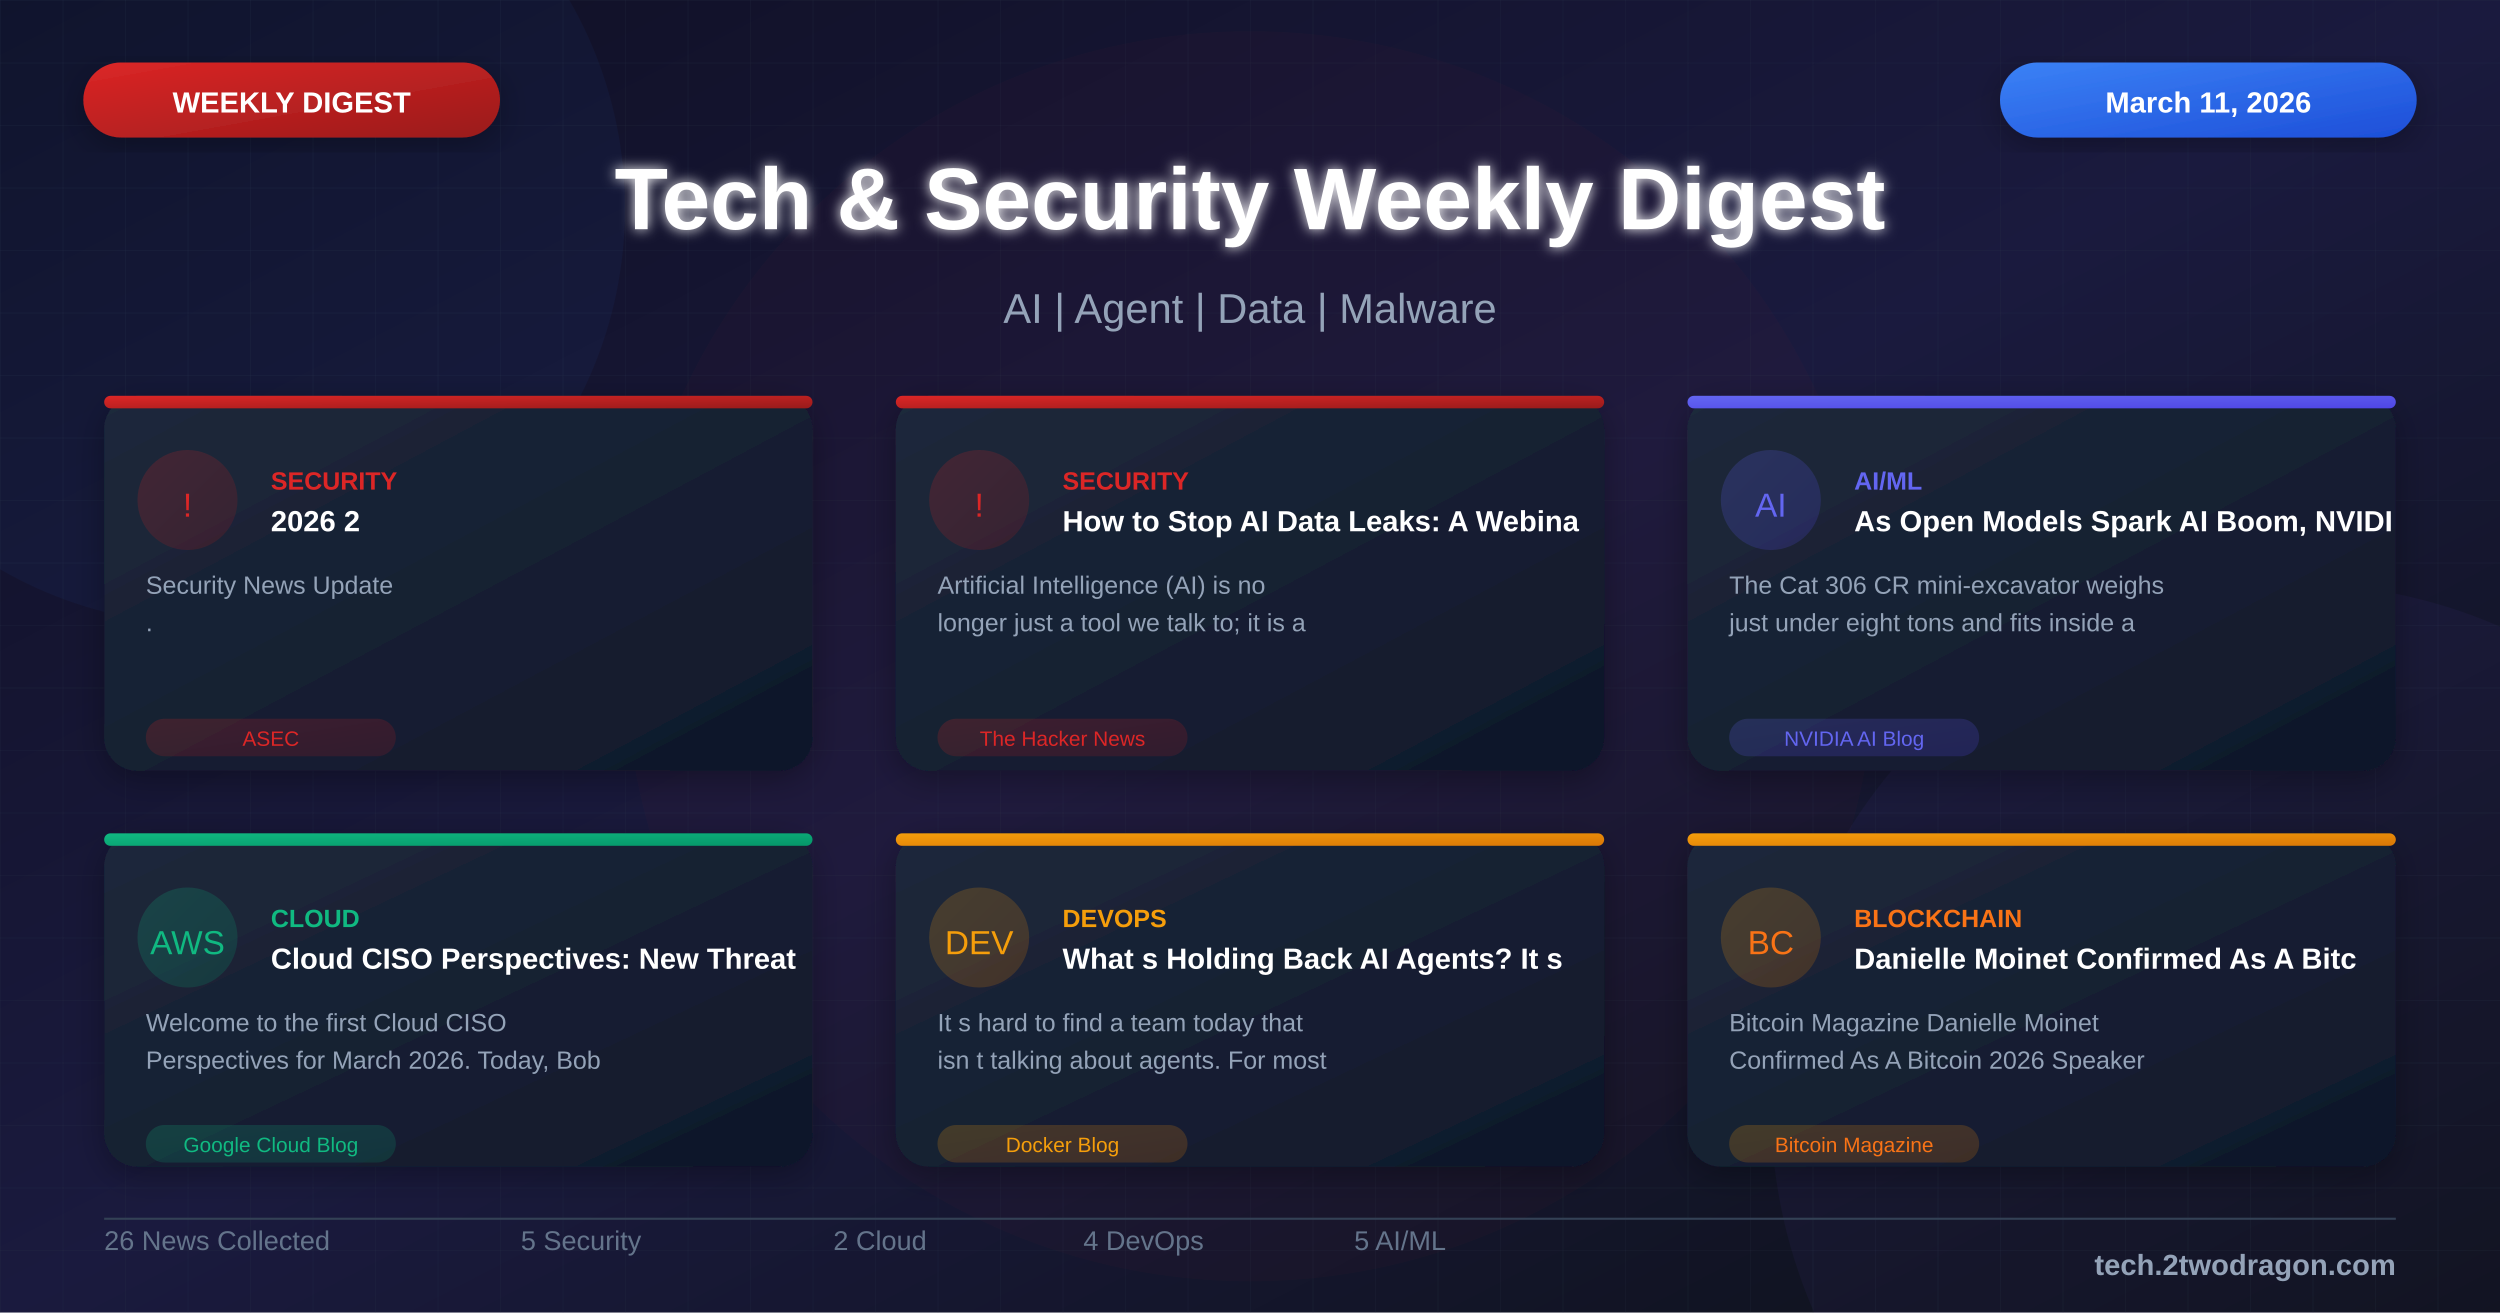
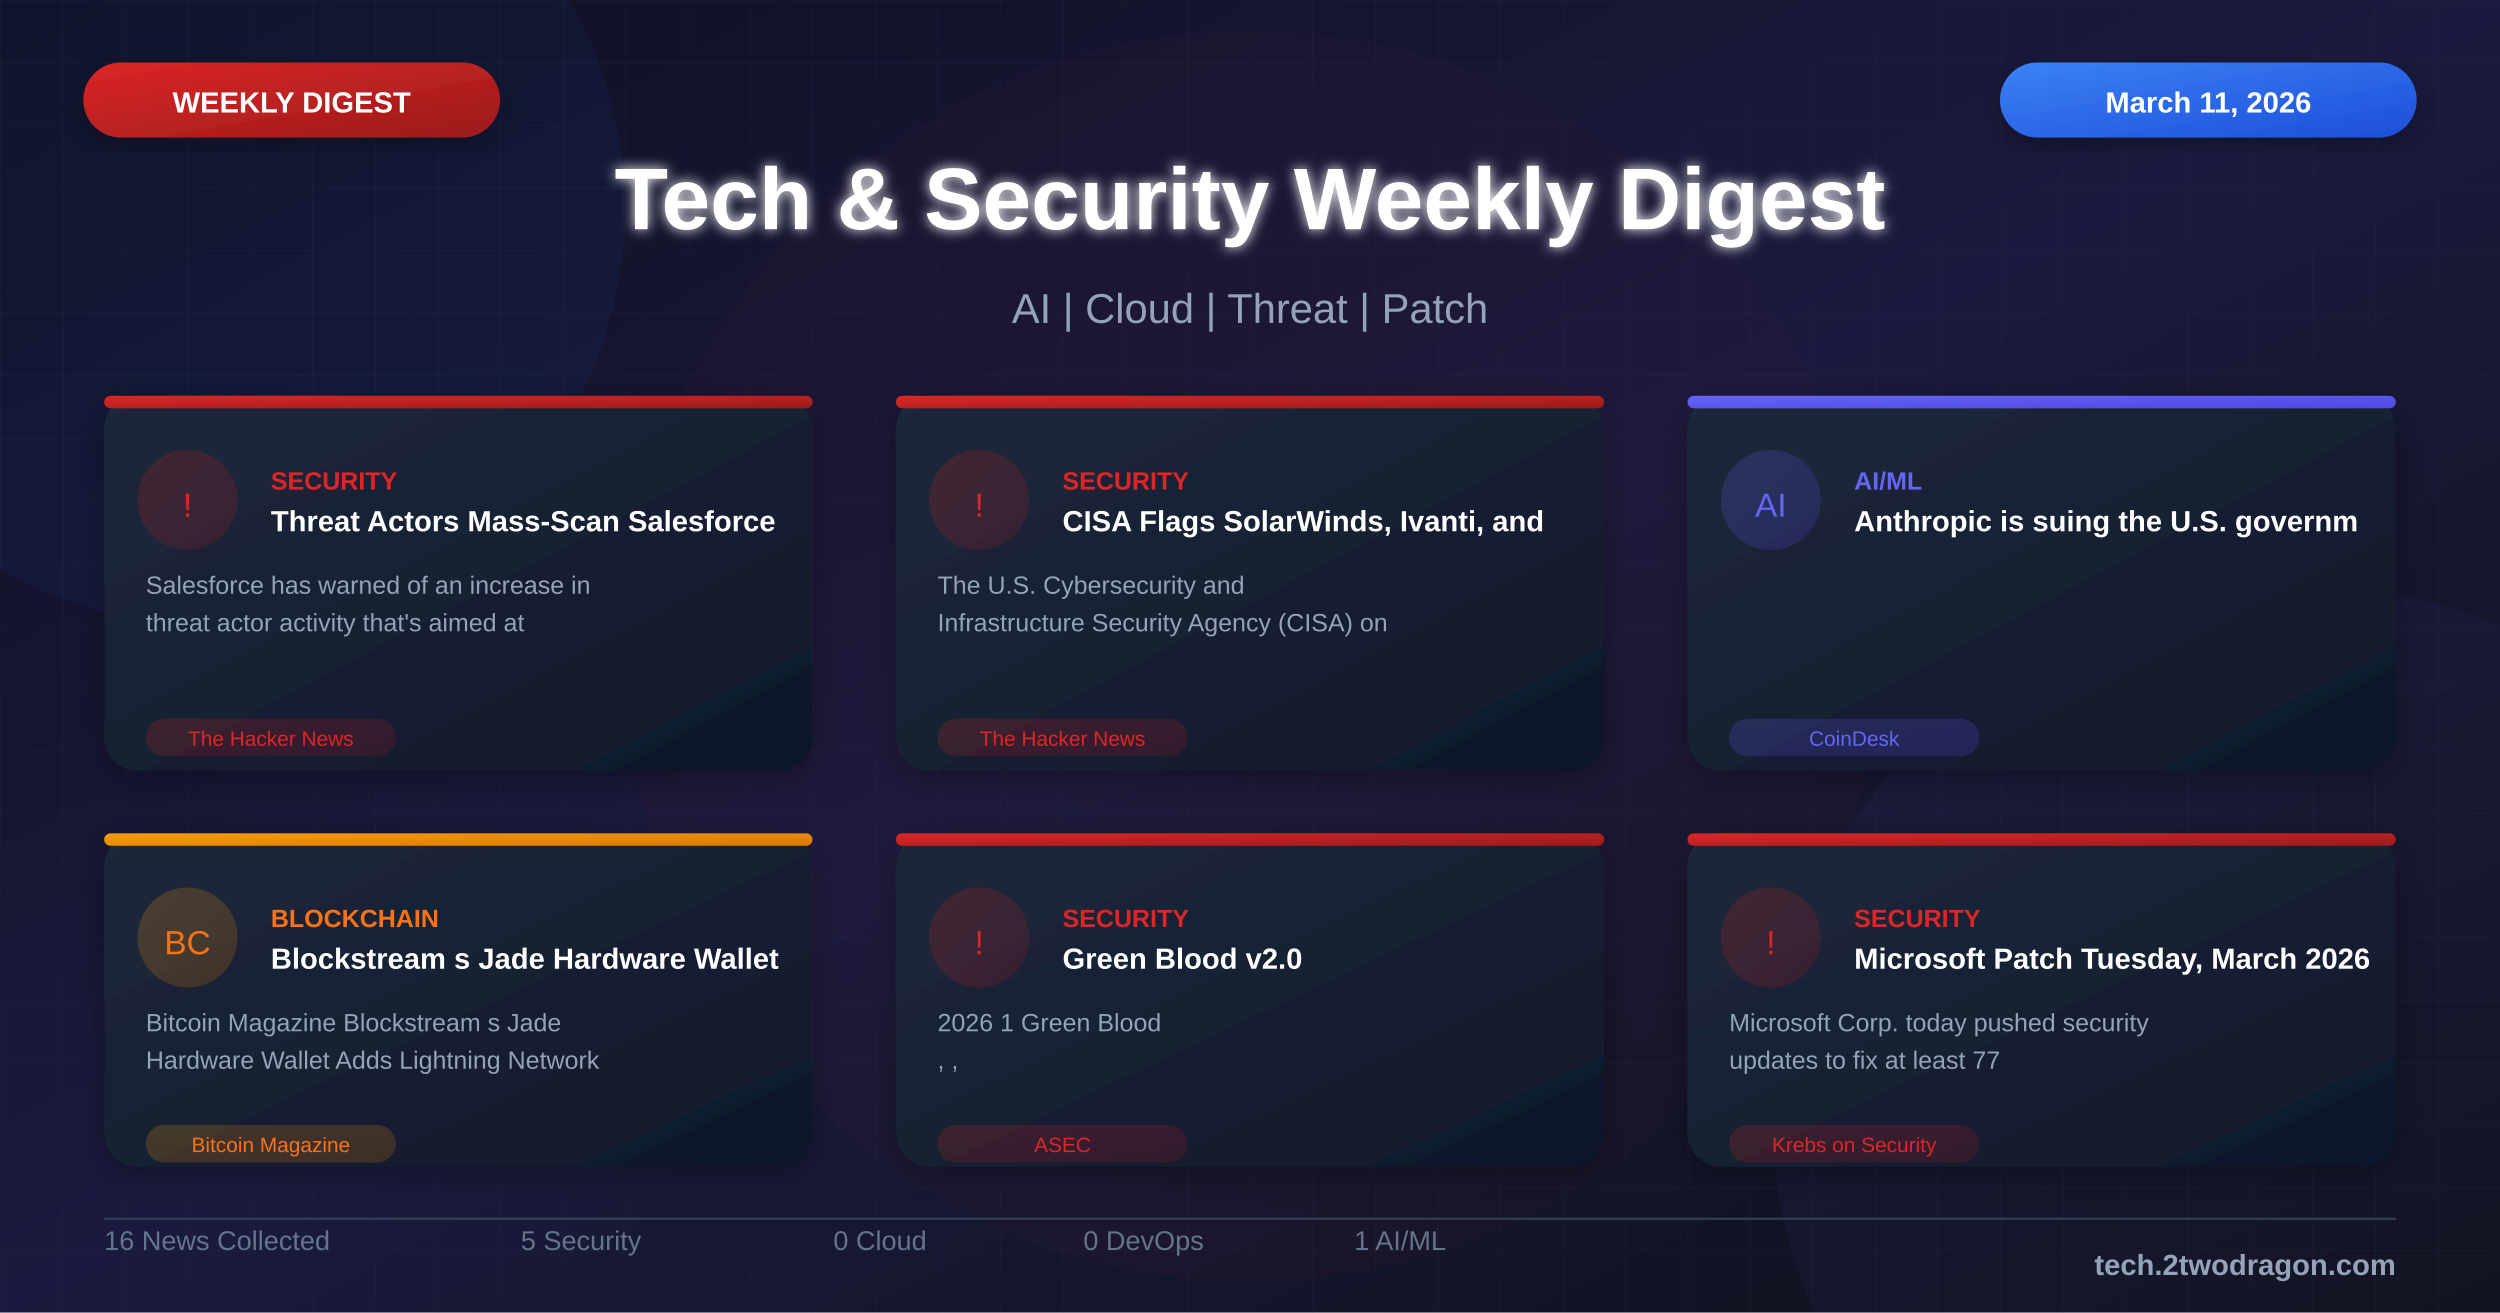
<svg xmlns="http://www.w3.org/2000/svg" viewBox="0 0 1200 630">
  <defs>
    <linearGradient id="bgGradient" x1="0%" y1="0%" x2="100%" y2="100%">
      <stop offset="0%" style="stop-color:#0f0f23" />
      <stop offset="50%" style="stop-color:#1a1a3e" />
      <stop offset="100%" style="stop-color:#0d1117" />
    </linearGradient>
    <linearGradient id="cardGradient" x1="0%" y1="0%" x2="100%" y2="100%">
      <stop offset="0%" style="stop-color:#1e293b" />
      <stop offset="100%" style="stop-color:#0f172a" />
    </linearGradient>
    <linearGradient id="redGradient" x1="0%" y1="0%" x2="100%" y2="100%">
      <stop offset="0%" style="stop-color:#dc2626" />
      <stop offset="100%" style="stop-color:#991b1b" />
    </linearGradient>
    <linearGradient id="blueGradient" x1="0%" y1="0%" x2="100%" y2="100%">
      <stop offset="0%" style="stop-color:#3b82f6" />
      <stop offset="100%" style="stop-color:#1d4ed8" />
    </linearGradient>
    <linearGradient id="purpleGradient" x1="0%" y1="0%" x2="100%" y2="100%">
      <stop offset="0%" style="stop-color:#8b5cf6" />
      <stop offset="100%" style="stop-color:#6d28d9" />
    </linearGradient>
    <linearGradient id="greenGradient" x1="0%" y1="0%" x2="100%" y2="100%">
      <stop offset="0%" style="stop-color:#10b981" />
      <stop offset="100%" style="stop-color:#059669" />
    </linearGradient>
    <linearGradient id="orangeGradient" x1="0%" y1="0%" x2="100%" y2="100%">
      <stop offset="0%" style="stop-color:#f59e0b" />
      <stop offset="100%" style="stop-color:#d97706" />
    </linearGradient>
    <linearGradient id="indigoGradient" x1="0%" y1="0%" x2="100%" y2="100%">
      <stop offset="0%" style="stop-color:#6366f1" />
      <stop offset="100%" style="stop-color:#4f46e5" />
    </linearGradient>
    <filter id="glow" x="-50%" y="-50%" width="200%" height="200%">
      <feGaussianBlur stdDeviation="3" result="blur" />
      <feMerge>
        <feMergeNode in="blur" />
        <feMergeNode in="SourceGraphic" />
      </feMerge>
    </filter>
    <filter id="shadow" x="-20%" y="-20%" width="140%" height="140%">
      <feDropShadow dx="0" dy="4" stdDeviation="8" flood-color="#000" flood-opacity="0.3" />
    </filter>
    <pattern id="grid" width="30" height="30" patternUnits="userSpaceOnUse">
      <path d="M 30 0 L 0 0 0 30" fill="none" stroke="#334155" stroke-width="0.3" opacity="0.4" />
    </pattern>
    <pattern id="dots" width="20" height="20" patternUnits="userSpaceOnUse">
      <circle cx="2" cy="2" r="0.8" fill="#475569" opacity="0.3" />
    </pattern>
  </defs>
  <rect width="1200" height="630" fill="url(#bgGradient)" />
  <pattern id="grid" width="40" height="40" patternUnits="userSpaceOnUse">
    <path d="M 40 0 L 0 0 0 40" fill="none" stroke="#ffffff" stroke-opacity="0.03" stroke-width="1" />
  </pattern>
  <rect width="1200" height="630" fill="url(#grid)" />
  <circle cx="100" cy="100" r="200" fill="#3b82f6" fill-opacity="0.05" />
  <circle cx="1100" cy="530" r="250" fill="#8b5cf6" fill-opacity="0.05" />
  <circle cx="600" cy="315" r="300" fill="#dc2626" fill-opacity="0.03" />
  <rect x="40" y="30" width="200" height="36" rx="18" fill="url(#redGradient)" filter="url(#shadow)" />
  <text x="140" y="54" font-family="Arial, sans-serif" font-size="14" font-weight="bold" fill="white" text-anchor="middle">WEEKLY DIGEST</text>
  <rect x="960" y="30" width="200" height="36" rx="18" fill="url(#blueGradient)" filter="url(#shadow)" />
  <text x="1060" y="54" font-family="Arial, sans-serif" font-size="14" font-weight="bold" fill="white" text-anchor="middle">March 11, 2026</text>
  <text x="600" y="110" font-family="Arial, sans-serif" font-size="42" font-weight="bold" fill="white" text-anchor="middle" filter="url(#glow)">Tech &amp; Security Weekly Digest</text>
-   <text x="600" y="155" font-family="Arial, sans-serif" font-size="20" fill="#94a3b8" text-anchor="middle">AI | Agent | Data | Malware</text>
+   <text x="600" y="155" font-family="Arial, sans-serif" font-size="20" fill="#94a3b8" text-anchor="middle">AI | Cloud | Threat | Patch</text>
  <g transform="translate(50, 190)">
    <rect width="340" height="180" rx="16" fill="url(#cardGradient)" filter="url(#shadow)" />
    <rect x="0" y="0" width="340" height="6" rx="3" fill="url(#redGradient)" />
    <circle cx="40" cy="50" r="24" fill="url(#redGradient)" fill-opacity="0.2" />
    <text x="40" y="58" font-family="Arial, sans-serif" font-size="16" fill="#dc2626" text-anchor="middle">!</text>
    <text x="80" y="45" font-family="Arial, sans-serif" font-size="12" font-weight="bold" fill="#dc2626">SECURITY</text>
-     <text x="80" y="65" font-family="Arial, sans-serif" font-size="14" font-weight="bold" fill="white">2026 2</text>
-     <text x="20" y="95" font-family="Arial, sans-serif" font-size="12" fill="#94a3b8">Security News Update</text>
-     <text x="20" y="113" font-family="Arial, sans-serif" font-size="12" fill="#94a3b8">.</text>
+     <text x="80" y="65" font-family="Arial, sans-serif" font-size="14" font-weight="bold" fill="white">Threat Actors Mass-Scan Salesforce</text>
+     <text x="20" y="95" font-family="Arial, sans-serif" font-size="12" fill="#94a3b8">Salesforce has warned of an increase in</text>
+     <text x="20" y="113" font-family="Arial, sans-serif" font-size="12" fill="#94a3b8">threat actor activity that's aimed at</text>
    <rect x="20" y="155" width="120" height="18" rx="9" fill="url(#redGradient)" fill-opacity="0.2" />
-     <text x="80" y="168" font-family="Arial, sans-serif" font-size="10" fill="#dc2626" text-anchor="middle">ASEC</text>
+     <text x="80" y="168" font-family="Arial, sans-serif" font-size="10" fill="#dc2626" text-anchor="middle">The Hacker News</text>
  </g>
  <g transform="translate(430, 190)">
    <rect width="340" height="180" rx="16" fill="url(#cardGradient)" filter="url(#shadow)" />
    <rect x="0" y="0" width="340" height="6" rx="3" fill="url(#redGradient)" />
    <circle cx="40" cy="50" r="24" fill="url(#redGradient)" fill-opacity="0.2" />
    <text x="40" y="58" font-family="Arial, sans-serif" font-size="16" fill="#dc2626" text-anchor="middle">!</text>
    <text x="80" y="45" font-family="Arial, sans-serif" font-size="12" font-weight="bold" fill="#dc2626">SECURITY</text>
-     <text x="80" y="65" font-family="Arial, sans-serif" font-size="14" font-weight="bold" fill="white">How to Stop AI Data Leaks: A Webina</text>
-     <text x="20" y="95" font-family="Arial, sans-serif" font-size="12" fill="#94a3b8">Artificial Intelligence (AI) is no</text>
-     <text x="20" y="113" font-family="Arial, sans-serif" font-size="12" fill="#94a3b8">longer just a tool we talk to; it is a</text>
+     <text x="80" y="65" font-family="Arial, sans-serif" font-size="14" font-weight="bold" fill="white">CISA Flags SolarWinds, Ivanti, and</text>
+     <text x="20" y="95" font-family="Arial, sans-serif" font-size="12" fill="#94a3b8">The U.S. Cybersecurity and</text>
+     <text x="20" y="113" font-family="Arial, sans-serif" font-size="12" fill="#94a3b8">Infrastructure Security Agency (CISA) on</text>
    <rect x="20" y="155" width="120" height="18" rx="9" fill="url(#redGradient)" fill-opacity="0.2" />
    <text x="80" y="168" font-family="Arial, sans-serif" font-size="10" fill="#dc2626" text-anchor="middle">The Hacker News</text>
  </g>
  <g transform="translate(810, 190)">
    <rect width="340" height="180" rx="16" fill="url(#cardGradient)" filter="url(#shadow)" />
    <rect x="0" y="0" width="340" height="6" rx="3" fill="url(#indigoGradient)" />
    <circle cx="40" cy="50" r="24" fill="url(#indigoGradient)" fill-opacity="0.2" />
    <text x="40" y="58" font-family="Arial, sans-serif" font-size="16" fill="#6366f1" text-anchor="middle">AI</text>
    <text x="80" y="45" font-family="Arial, sans-serif" font-size="12" font-weight="bold" fill="#6366f1">AI/ML</text>
-     <text x="80" y="65" font-family="Arial, sans-serif" font-size="14" font-weight="bold" fill="white">As Open Models Spark AI Boom, NVIDI</text>
-     <text x="20" y="95" font-family="Arial, sans-serif" font-size="12" fill="#94a3b8">The Cat 306 CR mini-excavator weighs</text>
-     <text x="20" y="113" font-family="Arial, sans-serif" font-size="12" fill="#94a3b8">just under eight tons and fits inside a</text>
+     <text x="80" y="65" font-family="Arial, sans-serif" font-size="14" font-weight="bold" fill="white">Anthropic is suing the U.S. governm</text>
    <rect x="20" y="155" width="120" height="18" rx="9" fill="url(#indigoGradient)" fill-opacity="0.2" />
-     <text x="80" y="168" font-family="Arial, sans-serif" font-size="10" fill="#6366f1" text-anchor="middle">NVIDIA AI Blog</text>
+     <text x="80" y="168" font-family="Arial, sans-serif" font-size="10" fill="#6366f1" text-anchor="middle">CoinDesk</text>
  </g>
  <g transform="translate(50, 400)">
-     <rect width="340" height="160" rx="16" fill="url(#cardGradient)" filter="url(#shadow)" />
-     <rect x="0" y="0" width="340" height="6" rx="3" fill="url(#greenGradient)" />
-     <circle cx="40" cy="50" r="24" fill="url(#greenGradient)" fill-opacity="0.2" />
-     <text x="40" y="58" font-family="Arial, sans-serif" font-size="16" fill="#10b981" text-anchor="middle">AWS</text>
-     <text x="80" y="45" font-family="Arial, sans-serif" font-size="12" font-weight="bold" fill="#10b981">CLOUD</text>
-     <text x="80" y="65" font-family="Arial, sans-serif" font-size="14" font-weight="bold" fill="white">Cloud CISO Perspectives: New Threat</text>
-     <text x="20" y="95" font-family="Arial, sans-serif" font-size="12" fill="#94a3b8">Welcome to the first Cloud CISO</text>
-     <text x="20" y="113" font-family="Arial, sans-serif" font-size="12" fill="#94a3b8">Perspectives for March 2026. Today, Bob</text>
-     <rect x="20" y="140" width="120" height="18" rx="9" fill="url(#greenGradient)" fill-opacity="0.2" />
-     <text x="80" y="153" font-family="Arial, sans-serif" font-size="10" fill="#10b981" text-anchor="middle">Google Cloud Blog</text>
-   </g>
-   <g transform="translate(430, 400)">
-     <rect width="340" height="160" rx="16" fill="url(#cardGradient)" filter="url(#shadow)" />
-     <rect x="0" y="0" width="340" height="6" rx="3" fill="url(#orangeGradient)" />
-     <circle cx="40" cy="50" r="24" fill="url(#orangeGradient)" fill-opacity="0.2" />
-     <text x="40" y="58" font-family="Arial, sans-serif" font-size="16" fill="#f59e0b" text-anchor="middle">DEV</text>
-     <text x="80" y="45" font-family="Arial, sans-serif" font-size="12" font-weight="bold" fill="#f59e0b">DEVOPS</text>
-     <text x="80" y="65" font-family="Arial, sans-serif" font-size="14" font-weight="bold" fill="white">What s Holding Back AI Agents? It s</text>
-     <text x="20" y="95" font-family="Arial, sans-serif" font-size="12" fill="#94a3b8">It s hard to find a team today that</text>
-     <text x="20" y="113" font-family="Arial, sans-serif" font-size="12" fill="#94a3b8">isn t talking about agents. For most</text>
-     <rect x="20" y="140" width="120" height="18" rx="9" fill="url(#orangeGradient)" fill-opacity="0.2" />
-     <text x="80" y="153" font-family="Arial, sans-serif" font-size="10" fill="#f59e0b" text-anchor="middle">Docker Blog</text>
-   </g>
-   <g transform="translate(810, 400)">
    <rect width="340" height="160" rx="16" fill="url(#cardGradient)" filter="url(#shadow)" />
    <rect x="0" y="0" width="340" height="6" rx="3" fill="url(#orangeGradient)" />
    <circle cx="40" cy="50" r="24" fill="url(#orangeGradient)" fill-opacity="0.2" />
    <text x="40" y="58" font-family="Arial, sans-serif" font-size="16" fill="#f97316" text-anchor="middle">BC</text>
    <text x="80" y="45" font-family="Arial, sans-serif" font-size="12" font-weight="bold" fill="#f97316">BLOCKCHAIN</text>
-     <text x="80" y="65" font-family="Arial, sans-serif" font-size="14" font-weight="bold" fill="white">Danielle Moinet Confirmed As A Bitc</text>
-     <text x="20" y="95" font-family="Arial, sans-serif" font-size="12" fill="#94a3b8">Bitcoin Magazine Danielle Moinet</text>
-     <text x="20" y="113" font-family="Arial, sans-serif" font-size="12" fill="#94a3b8">Confirmed As A Bitcoin 2026 Speaker</text>
+     <text x="80" y="65" font-family="Arial, sans-serif" font-size="14" font-weight="bold" fill="white">Blockstream s Jade Hardware Wallet</text>
+     <text x="20" y="95" font-family="Arial, sans-serif" font-size="12" fill="#94a3b8">Bitcoin Magazine Blockstream s Jade</text>
+     <text x="20" y="113" font-family="Arial, sans-serif" font-size="12" fill="#94a3b8">Hardware Wallet Adds Lightning Network</text>
    <rect x="20" y="140" width="120" height="18" rx="9" fill="url(#orangeGradient)" fill-opacity="0.2" />
    <text x="80" y="153" font-family="Arial, sans-serif" font-size="10" fill="#f97316" text-anchor="middle">Bitcoin Magazine</text>
  </g>
+   <g transform="translate(430, 400)">
+     <rect width="340" height="160" rx="16" fill="url(#cardGradient)" filter="url(#shadow)" />
+     <rect x="0" y="0" width="340" height="6" rx="3" fill="url(#redGradient)" />
+     <circle cx="40" cy="50" r="24" fill="url(#redGradient)" fill-opacity="0.2" />
+     <text x="40" y="58" font-family="Arial, sans-serif" font-size="16" fill="#dc2626" text-anchor="middle">!</text>
+     <text x="80" y="45" font-family="Arial, sans-serif" font-size="12" font-weight="bold" fill="#dc2626">SECURITY</text>
+     <text x="80" y="65" font-family="Arial, sans-serif" font-size="14" font-weight="bold" fill="white">Green Blood v2.0</text>
+     <text x="20" y="95" font-family="Arial, sans-serif" font-size="12" fill="#94a3b8">2026 1 Green Blood</text>
+     <text x="20" y="113" font-family="Arial, sans-serif" font-size="12" fill="#94a3b8">, ,</text>
+     <rect x="20" y="140" width="120" height="18" rx="9" fill="url(#redGradient)" fill-opacity="0.2" />
+     <text x="80" y="153" font-family="Arial, sans-serif" font-size="10" fill="#dc2626" text-anchor="middle">ASEC</text>
+   </g>
+   <g transform="translate(810, 400)">
+     <rect width="340" height="160" rx="16" fill="url(#cardGradient)" filter="url(#shadow)" />
+     <rect x="0" y="0" width="340" height="6" rx="3" fill="url(#redGradient)" />
+     <circle cx="40" cy="50" r="24" fill="url(#redGradient)" fill-opacity="0.2" />
+     <text x="40" y="58" font-family="Arial, sans-serif" font-size="16" fill="#dc2626" text-anchor="middle">!</text>
+     <text x="80" y="45" font-family="Arial, sans-serif" font-size="12" font-weight="bold" fill="#dc2626">SECURITY</text>
+     <text x="80" y="65" font-family="Arial, sans-serif" font-size="14" font-weight="bold" fill="white">Microsoft Patch Tuesday, March 2026</text>
+     <text x="20" y="95" font-family="Arial, sans-serif" font-size="12" fill="#94a3b8">Microsoft Corp. today pushed security</text>
+     <text x="20" y="113" font-family="Arial, sans-serif" font-size="12" fill="#94a3b8">updates to fix at least 77</text>
+     <rect x="20" y="140" width="120" height="18" rx="9" fill="url(#redGradient)" fill-opacity="0.2" />
+     <text x="80" y="153" font-family="Arial, sans-serif" font-size="10" fill="#dc2626" text-anchor="middle">Krebs on Security</text>
+   </g>
  <line x1="50" y1="585" x2="1150" y2="585" stroke="#334155" stroke-width="1" />
  <g transform="translate(50, 600)">
-     <text font-family="Arial, sans-serif" font-size="13" fill="#64748b">26 News Collected</text>
+     <text font-family="Arial, sans-serif" font-size="13" fill="#64748b">16 News Collected</text>
  </g>
  <g transform="translate(250, 600)">
    <text font-family="Arial, sans-serif" font-size="13" fill="#64748b">5 Security</text>
  </g>
  <g transform="translate(400, 600)">
-     <text font-family="Arial, sans-serif" font-size="13" fill="#64748b">2 Cloud</text>
+     <text font-family="Arial, sans-serif" font-size="13" fill="#64748b">0 Cloud</text>
  </g>
  <g transform="translate(520, 600)">
-     <text font-family="Arial, sans-serif" font-size="13" fill="#64748b">4 DevOps</text>
+     <text font-family="Arial, sans-serif" font-size="13" fill="#64748b">0 DevOps</text>
  </g>
  <g transform="translate(650, 600)">
-     <text font-family="Arial, sans-serif" font-size="13" fill="#64748b">5 AI/ML</text>
+     <text font-family="Arial, sans-serif" font-size="13" fill="#64748b">1 AI/ML</text>
  </g>
  <text x="1150" y="612" font-family="Arial, sans-serif" font-size="14" font-weight="bold" fill="#94a3b8" text-anchor="end">tech.2twodragon.com</text>
</svg>
